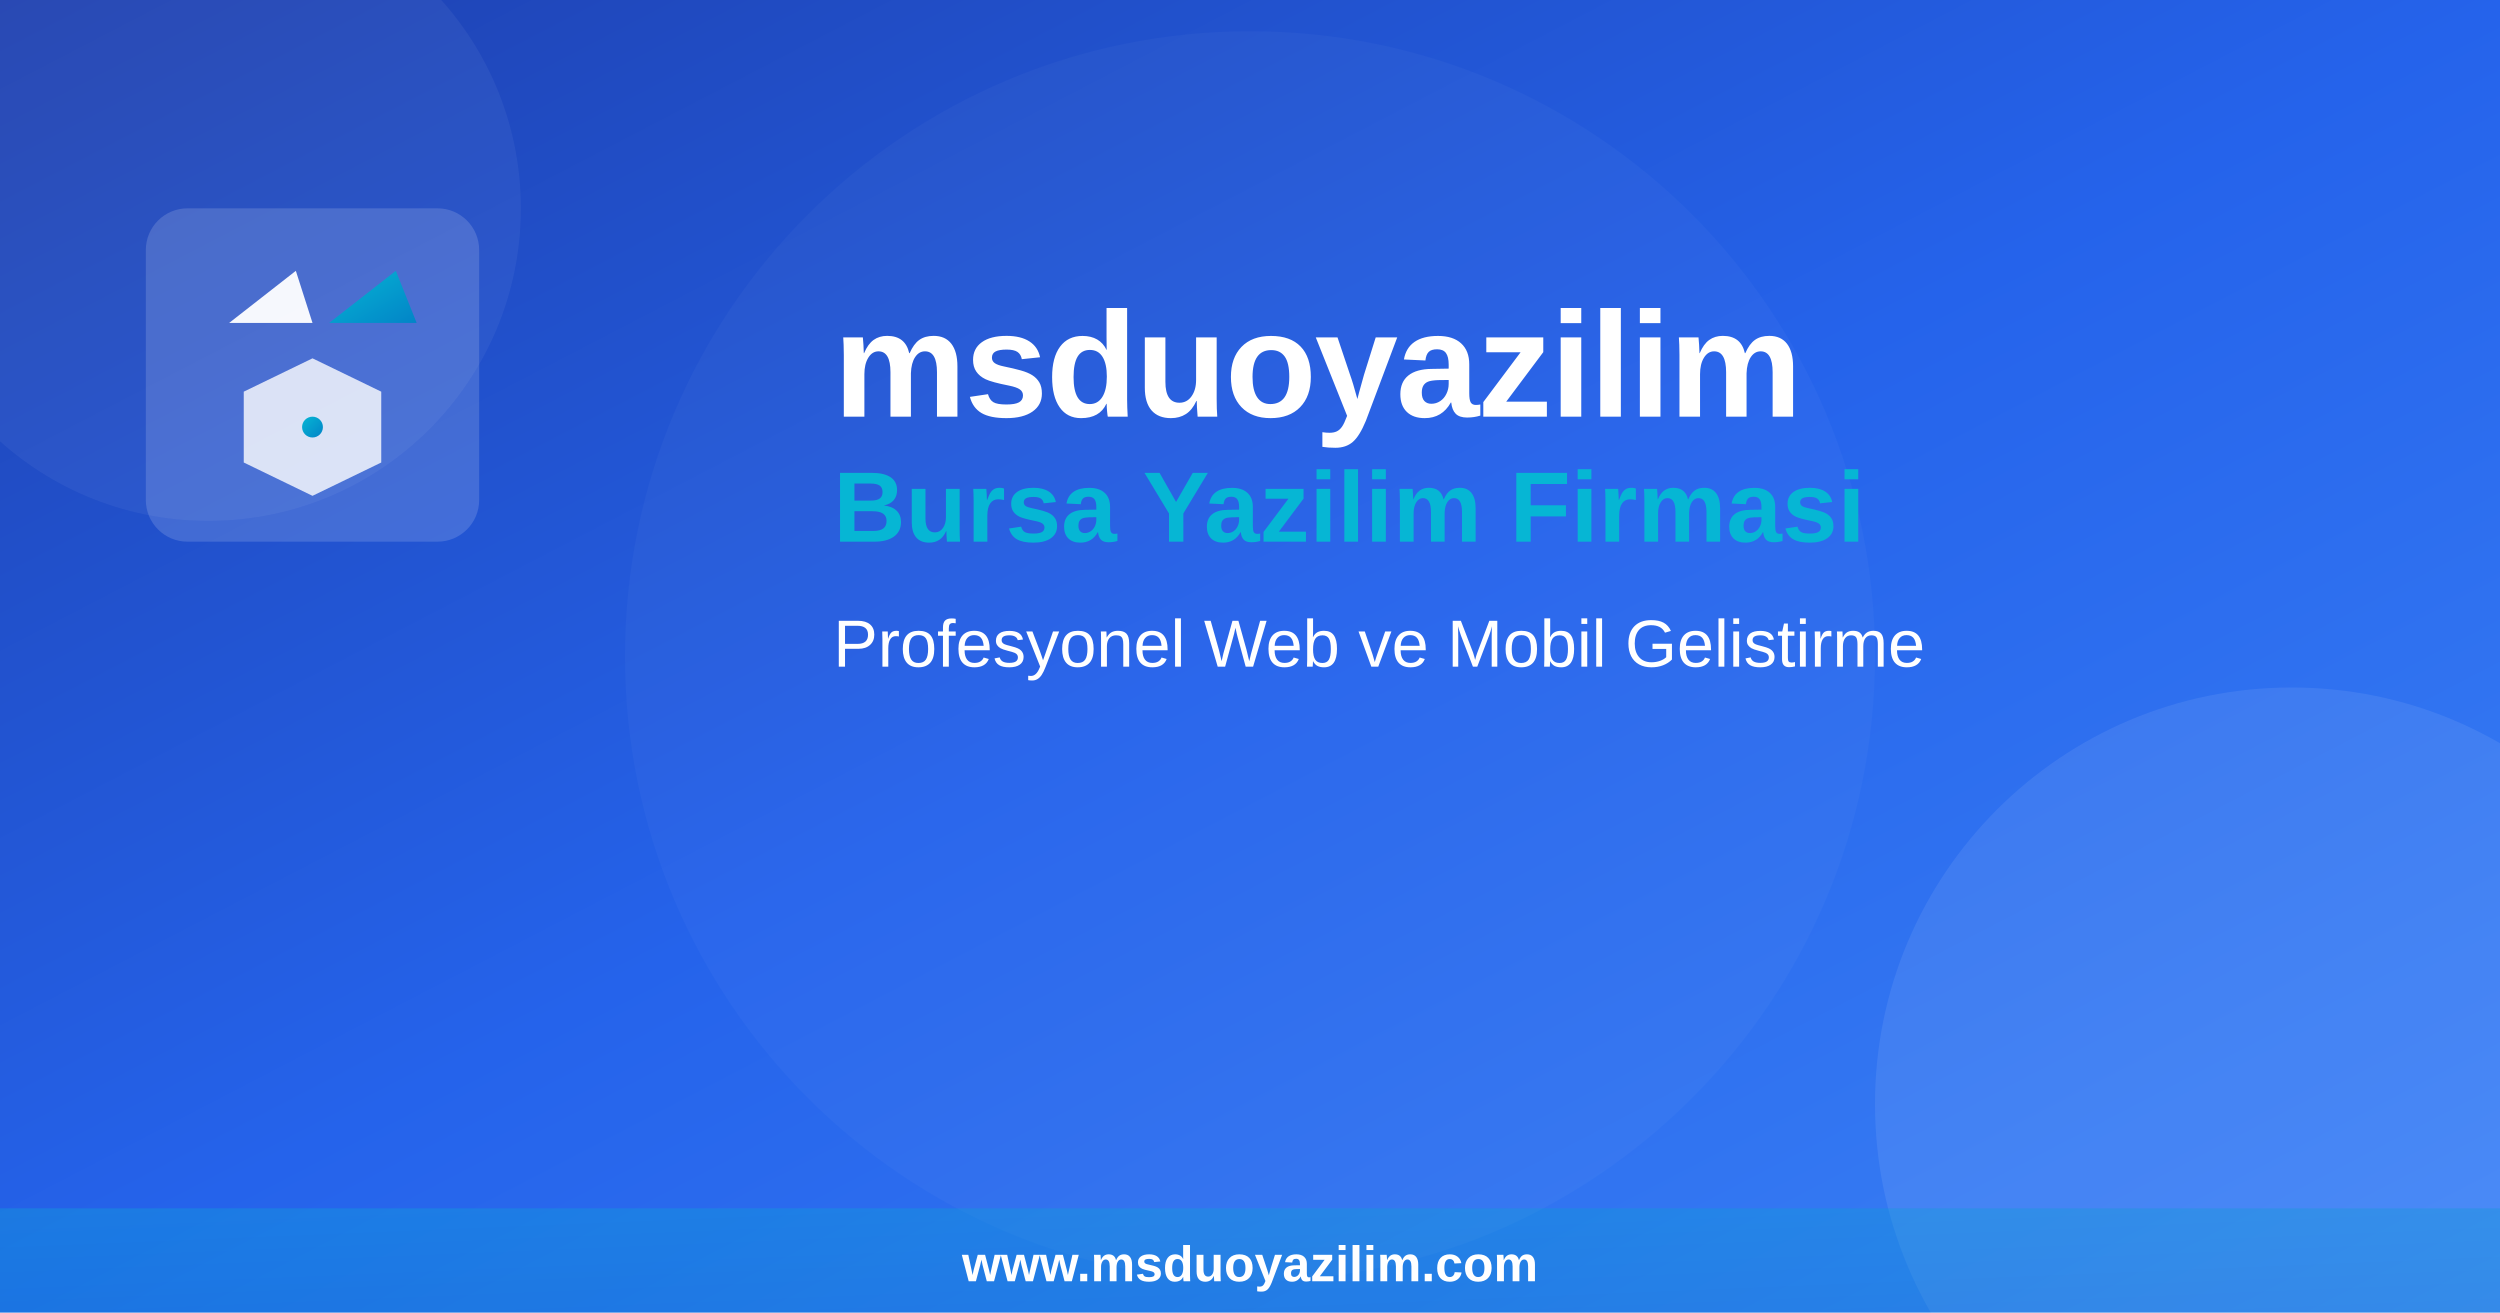
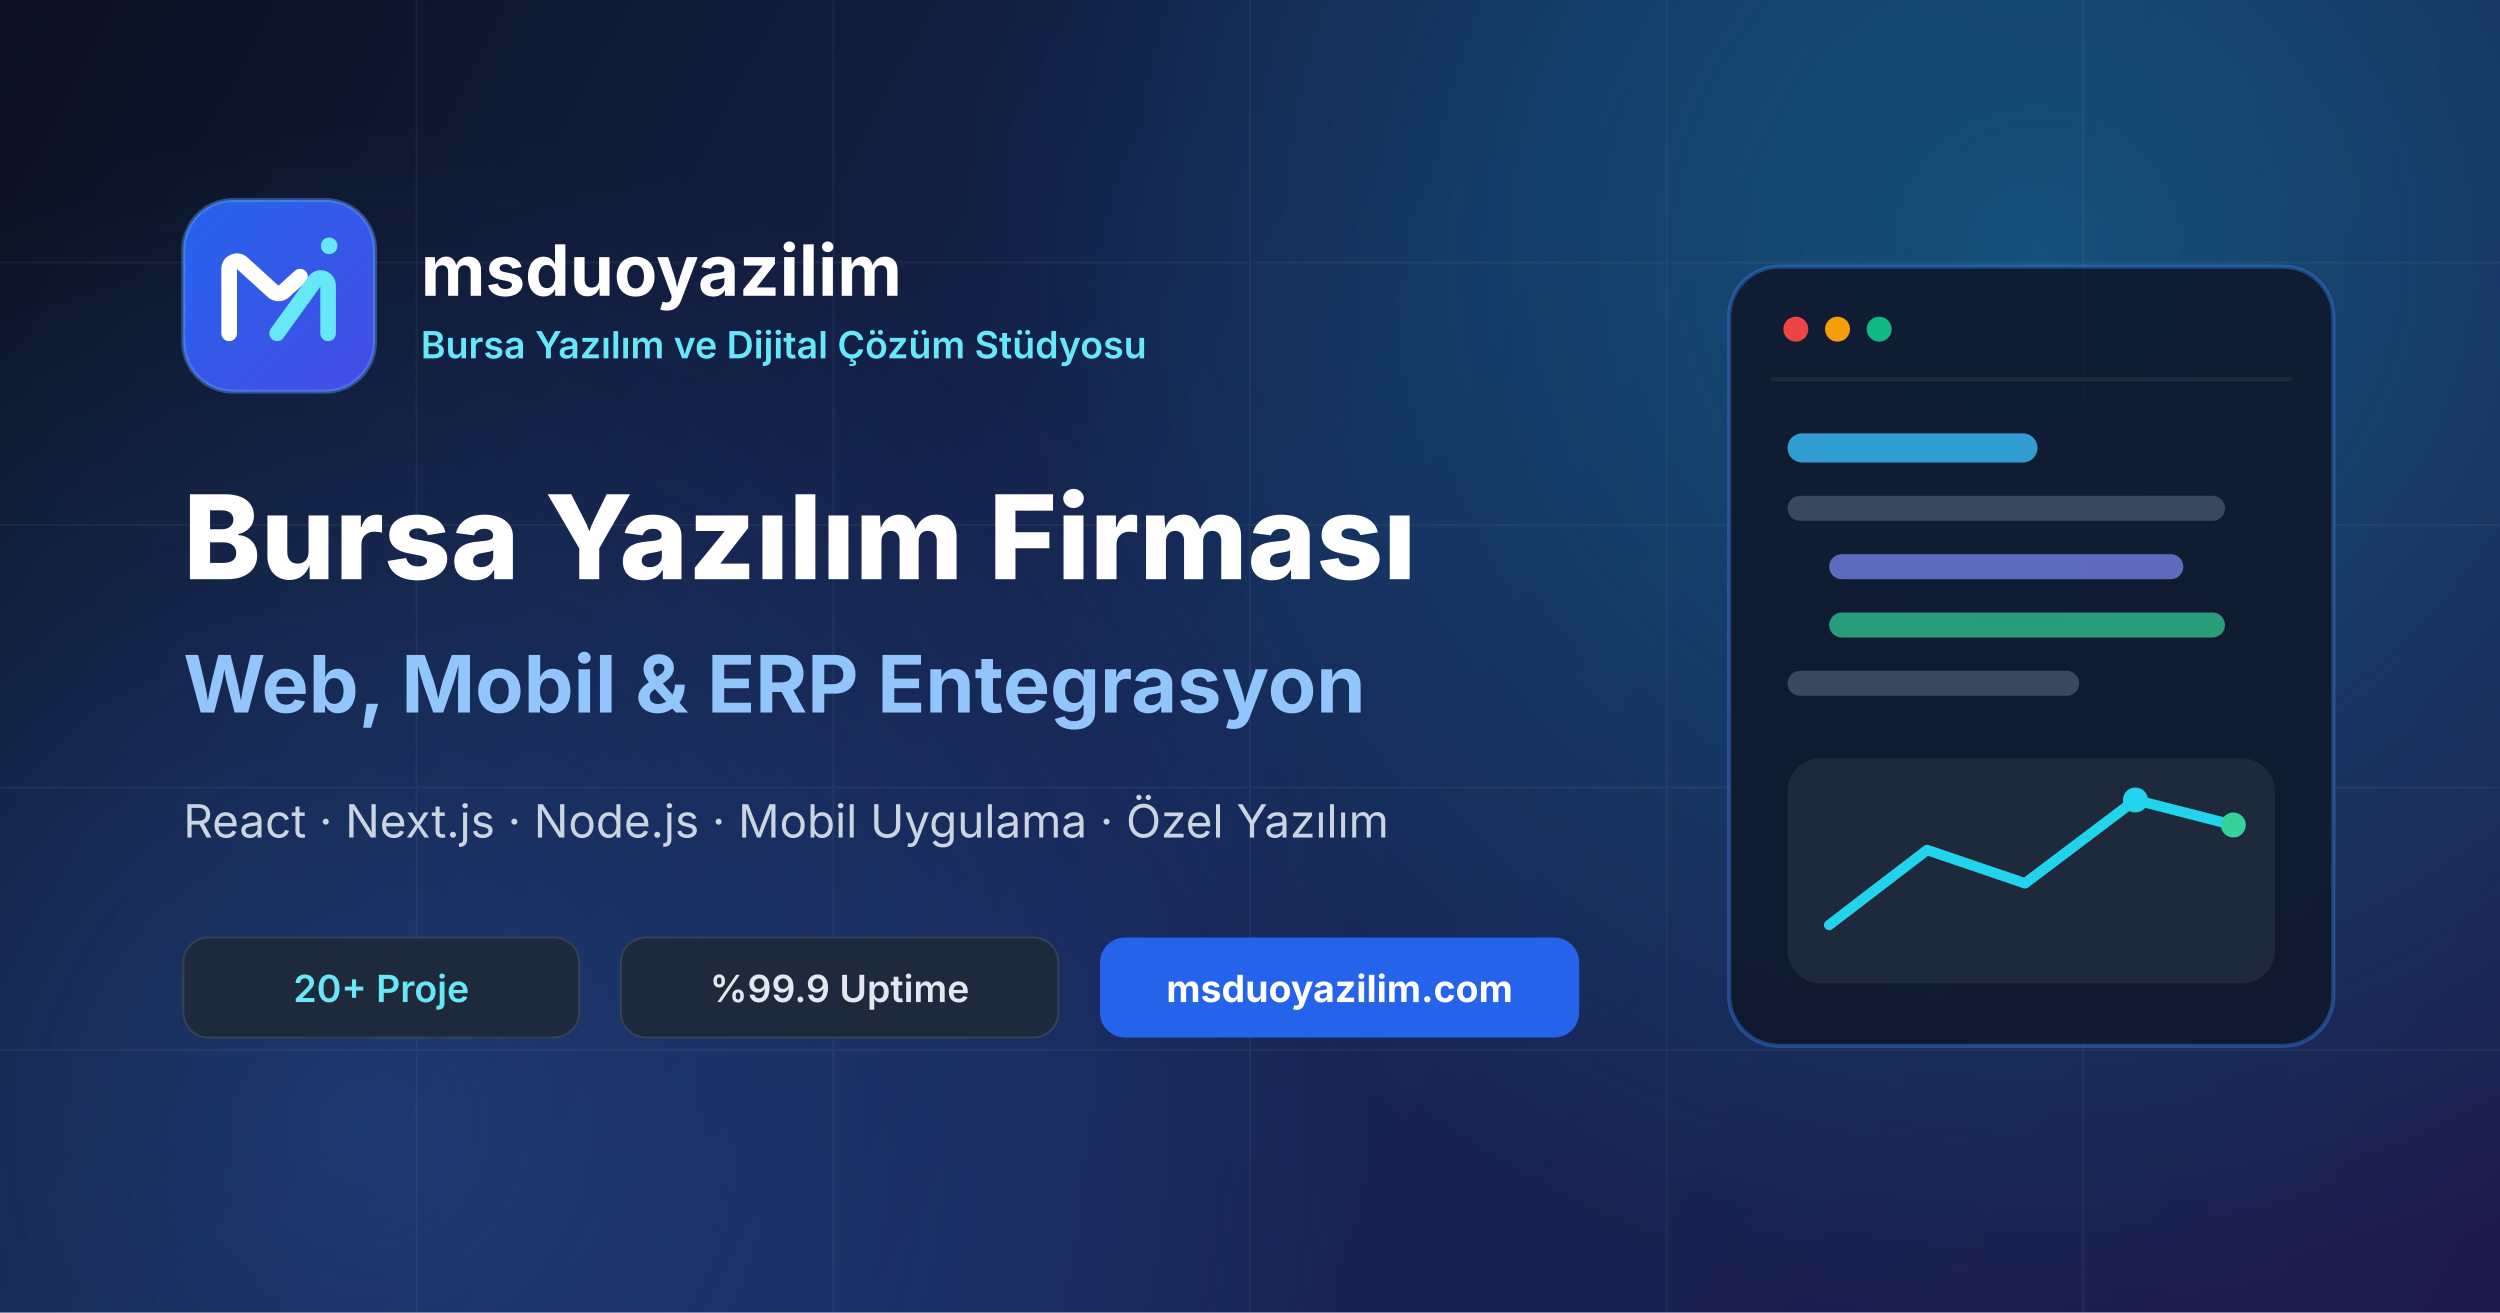
- <svg xmlns="http://www.w3.org/2000/svg" viewBox="0 0 1200 630" width="1200" height="630">
+ <svg xmlns="http://www.w3.org/2000/svg" width="1200" height="630" viewBox="0 0 1200 630" fill="none">
  <defs>
-     <linearGradient id="bgGrad" x1="0%" y1="0%" x2="100%" y2="100%">
-       <stop offset="0%" style="stop-color:#1e40af;stop-opacity:1" />
-       <stop offset="50%" style="stop-color:#2563eb;stop-opacity:1" />
-       <stop offset="100%" style="stop-color:#3b82f6;stop-opacity:1" />
+     <linearGradient id="ogBg" x1="0" y1="0" x2="1200" y2="630" gradientUnits="userSpaceOnUse">
+       <stop offset="0%" stop-color="#0B1120" />
+       <stop offset="50%" stop-color="#172554" />
+       <stop offset="100%" stop-color="#1E1B4B" />
    </linearGradient>
-     <linearGradient id="accentGrad" x1="0%" y1="0%" x2="100%" y2="100%">
-       <stop offset="0%" style="stop-color:#06b6d4;stop-opacity:1" />
-       <stop offset="100%" style="stop-color:#0284c7;stop-opacity:1" />
+     <radialGradient id="ogGlow1" cx="0" cy="0" r="1" gradientUnits="userSpaceOnUse" gradientTransform="translate(980 120) rotate(135) scale(520)">
+       <stop offset="0%" stop-color="#06B6D4" stop-opacity="0.32" />
+       <stop offset="100%" stop-color="#06B6D4" stop-opacity="0" />
+     </radialGradient>
+     <radialGradient id="ogGlow2" cx="0" cy="0" r="1" gradientUnits="userSpaceOnUse" gradientTransform="translate(180 540) rotate(45) scale(480)">
+       <stop offset="0%" stop-color="#3B82F6" stop-opacity="0.28" />
+       <stop offset="100%" stop-color="#3B82F6" stop-opacity="0" />
+     </radialGradient>
+     <linearGradient id="ogBadge" x1="0" y1="0" x2="120" y2="120" gradientUnits="userSpaceOnUse">
+       <stop offset="0%" stop-color="#2563EB" />
+       <stop offset="100%" stop-color="#4F46E5" />
    </linearGradient>
  </defs>
-   <rect width="1200" height="630" fill="url(#bgGrad)" />
-   <circle cx="100" cy="100" r="150" fill="white" opacity="0.05" />
-   <circle cx="1100" cy="530" r="200" fill="white" opacity="0.08" />
-   <circle cx="600" cy="315" r="300" fill="white" opacity="0.03" />
-   <g transform="translate(150, 180)">
-     <rect x="-80" y="-80" width="160" height="160" rx="20" fill="white" opacity="0.15" />
-     <g transform="translate(0, 0)">
-       <path d="M -40 -25 L -8 -50 L 0 -25 Z" fill="white" opacity="0.95" />
-       <path d="M 8 -25 L 40 -50 L 50 -25 Z" fill="url(#accentGrad)" />
-       <polygon points="0,-8 33,8 33,42 0,58 -33,42 -33,8" fill="white" opacity="0.8" />
-       <circle cx="0" cy="25" r="5" fill="url(#accentGrad)" />
+   <rect width="1200" height="630" fill="url(#ogBg)" />
+   <rect width="1200" height="630" fill="url(#ogGlow1)" />
+   <rect width="1200" height="630" fill="url(#ogGlow2)" />
+   <g opacity="0.08" stroke="#94A3B8" stroke-width="1">
+     <line x1="0" y1="126" x2="1200" y2="126" />
+     <line x1="0" y1="252" x2="1200" y2="252" />
+     <line x1="0" y1="378" x2="1200" y2="378" />
+     <line x1="0" y1="504" x2="1200" y2="504" />
+     <line x1="200" y1="0" x2="200" y2="630" />
+     <line x1="400" y1="0" x2="400" y2="630" />
+     <line x1="600" y1="0" x2="600" y2="630" />
+     <line x1="800" y1="0" x2="800" y2="630" />
+     <line x1="1000" y1="0" x2="1000" y2="630" />
+   </g>
+   <g transform="translate(88, 96)">
+     <rect width="92" height="92" rx="24" fill="url(#ogBadge)" stroke="#60A5FA" stroke-opacity="0.4" stroke-width="2" />
+     <circle cx="70" cy="22" r="4" fill="#67E8F9" />
+     <path d="M22 64V33C22 29.8 25.8 28.2 28.2 30.3L43 43.8C44.5 45.2 46.8 45.2 48.3 43.8L56 36.8" stroke="#FFFFFF" stroke-width="7.5" stroke-linecap="round" stroke-linejoin="round" />
+     <path d="M45 64L63 39C65.2 36 69.5 37.6 69.5 41.3V64" stroke="#67E8F9" stroke-width="7.5" stroke-linecap="round" stroke-linejoin="round" />
+     <text x="114" y="46" font-family="Inter, Segoe UI, Arial, sans-serif" font-size="34" font-weight="700" fill="#FFFFFF">msduoyazilim</text>
+     <text x="114" y="76" font-family="Inter, Segoe UI, Arial, sans-serif" font-size="18" font-weight="600" fill="#67E8F9">Bursa Yazılım ve Dijital Çözüm Stüdyosu</text>
+     <text x="0" y="182" font-family="Inter, Segoe UI, Arial, sans-serif" font-size="56" font-weight="800" fill="#FFFFFF">Bursa Yazılım Firması</text>
+     <text x="0" y="246" font-family="Inter, Segoe UI, Arial, sans-serif" font-size="38" font-weight="700" fill="#93C5FD">Web, Mobil &amp; ERP Entegrasyon</text>
+     <text x="0" y="306" font-family="Inter, Segoe UI, Arial, sans-serif" font-size="22" fill="#CBD5E1">React · Next.js · Node.js · Mobil Uygulama · Özel Yazılım</text>
+     <g transform="translate(0, 354)">
+       <rect width="190" height="48" rx="12" fill="#1E293B" stroke="#334155" />
+       <text x="95" y="31" font-family="Inter, Segoe UI, Arial, sans-serif" font-size="18" font-weight="600" fill="#67E8F9" text-anchor="middle">20+ Proje</text>
+       <rect x="210" width="210" height="48" rx="12" fill="#1E293B" stroke="#334155" />
+       <text x="315" y="31" font-family="Inter, Segoe UI, Arial, sans-serif" font-size="18" font-weight="600" fill="#E2E8F0" text-anchor="middle">%99.9 Uptime</text>
+       <rect x="440" width="230" height="48" rx="12" fill="#2563EB" />
+       <text x="555" y="31" font-family="Inter, Segoe UI, Arial, sans-serif" font-size="18" font-weight="700" fill="#FFFFFF" text-anchor="middle">msduoyazilim.com</text>
    </g>
  </g>
-   <g transform="translate(400, 100)">
-     <text x="0" y="100" font-family="Arial, sans-serif" font-size="72" font-weight="bold" fill="white" letter-spacing="-1">msduoyazilim</text>
-     <text x="0" y="160" font-family="Arial, sans-serif" font-size="48" font-weight="600" fill="#06b6d4">Bursa Yazilim Firmasi</text>
-     <text x="0" y="220" font-family="Arial, sans-serif" font-size="32" font-weight="normal" fill="white">Profesyonel Web ve Mobil Gelistirme</text>
+   <g transform="translate(830, 128)">
+     <rect width="290" height="374" rx="24" fill="#0F172A" fill-opacity="0.88" stroke="#3B82F6" stroke-opacity="0.4" stroke-width="2" />
+     <circle cx="32" cy="30" r="6" fill="#EF4444" />
+     <circle cx="52" cy="30" r="6" fill="#F59E0B" />
+     <circle cx="72" cy="30" r="6" fill="#10B981" />
+     <line x1="20" y1="54" x2="270" y2="54" stroke="#1E293B" stroke-width="2" />
+     <rect x="28" y="80" width="120" height="14" rx="7" fill="#38BDF8" fill-opacity="0.8" />
+     <rect x="28" y="110" width="210" height="12" rx="6" fill="#64748B" fill-opacity="0.5" />
+     <rect x="48" y="138" width="170" height="12" rx="6" fill="#818CF8" fill-opacity="0.7" />
+     <rect x="48" y="166" width="190" height="12" rx="6" fill="#34D399" fill-opacity="0.7" />
+     <rect x="28" y="194" width="140" height="12" rx="6" fill="#64748B" fill-opacity="0.5" />
+     <rect x="28" y="236" width="234" height="108" rx="16" fill="#1E293B" />
+     <path d="M48 316 L95 280 L142 296 L195 256 L242 268" stroke="#22D3EE" stroke-width="5" stroke-linecap="round" stroke-linejoin="round" fill="none" />
+     <circle cx="195" cy="256" r="6" fill="#22D3EE" />
+     <circle cx="242" cy="268" r="6" fill="#34D399" />
  </g>
-   <rect x="0" y="580" width="1200" height="50" fill="url(#accentGrad)" opacity="0.3" />
-   <text x="600" y="615" font-family="Arial, sans-serif" font-size="24" font-weight="bold" fill="white" text-anchor="middle">www.msduoyazilim.com</text>
</svg>
